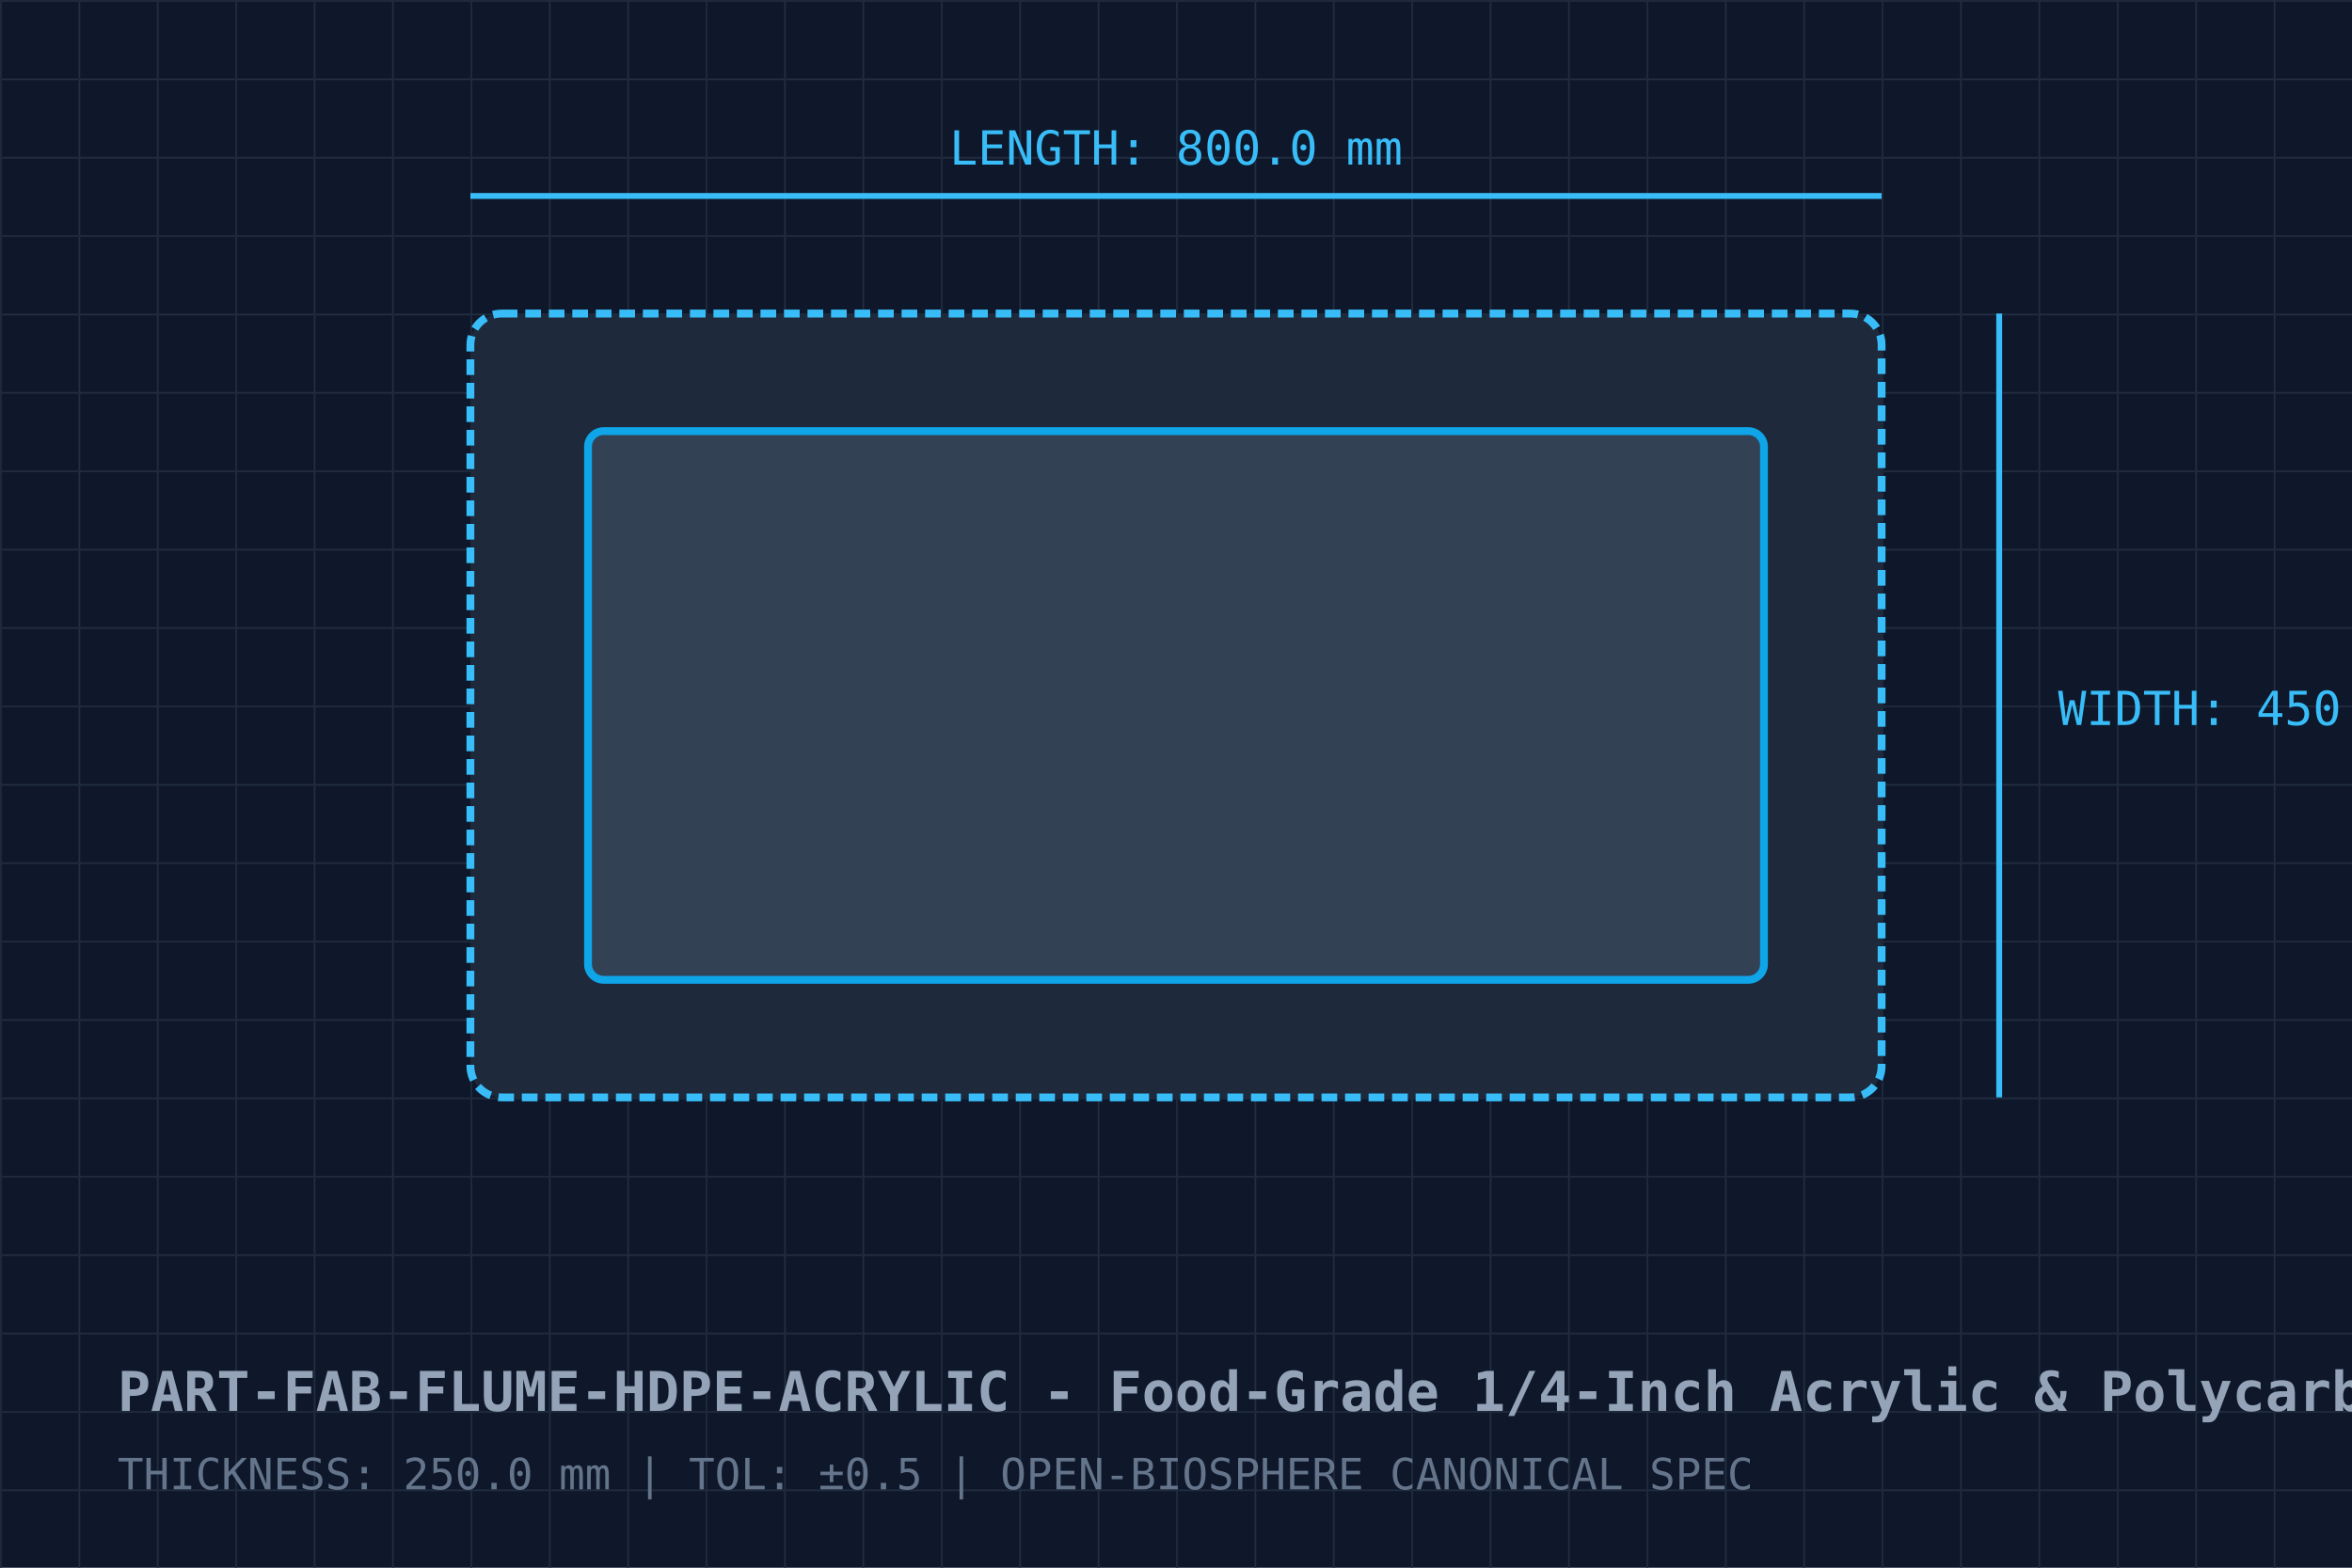
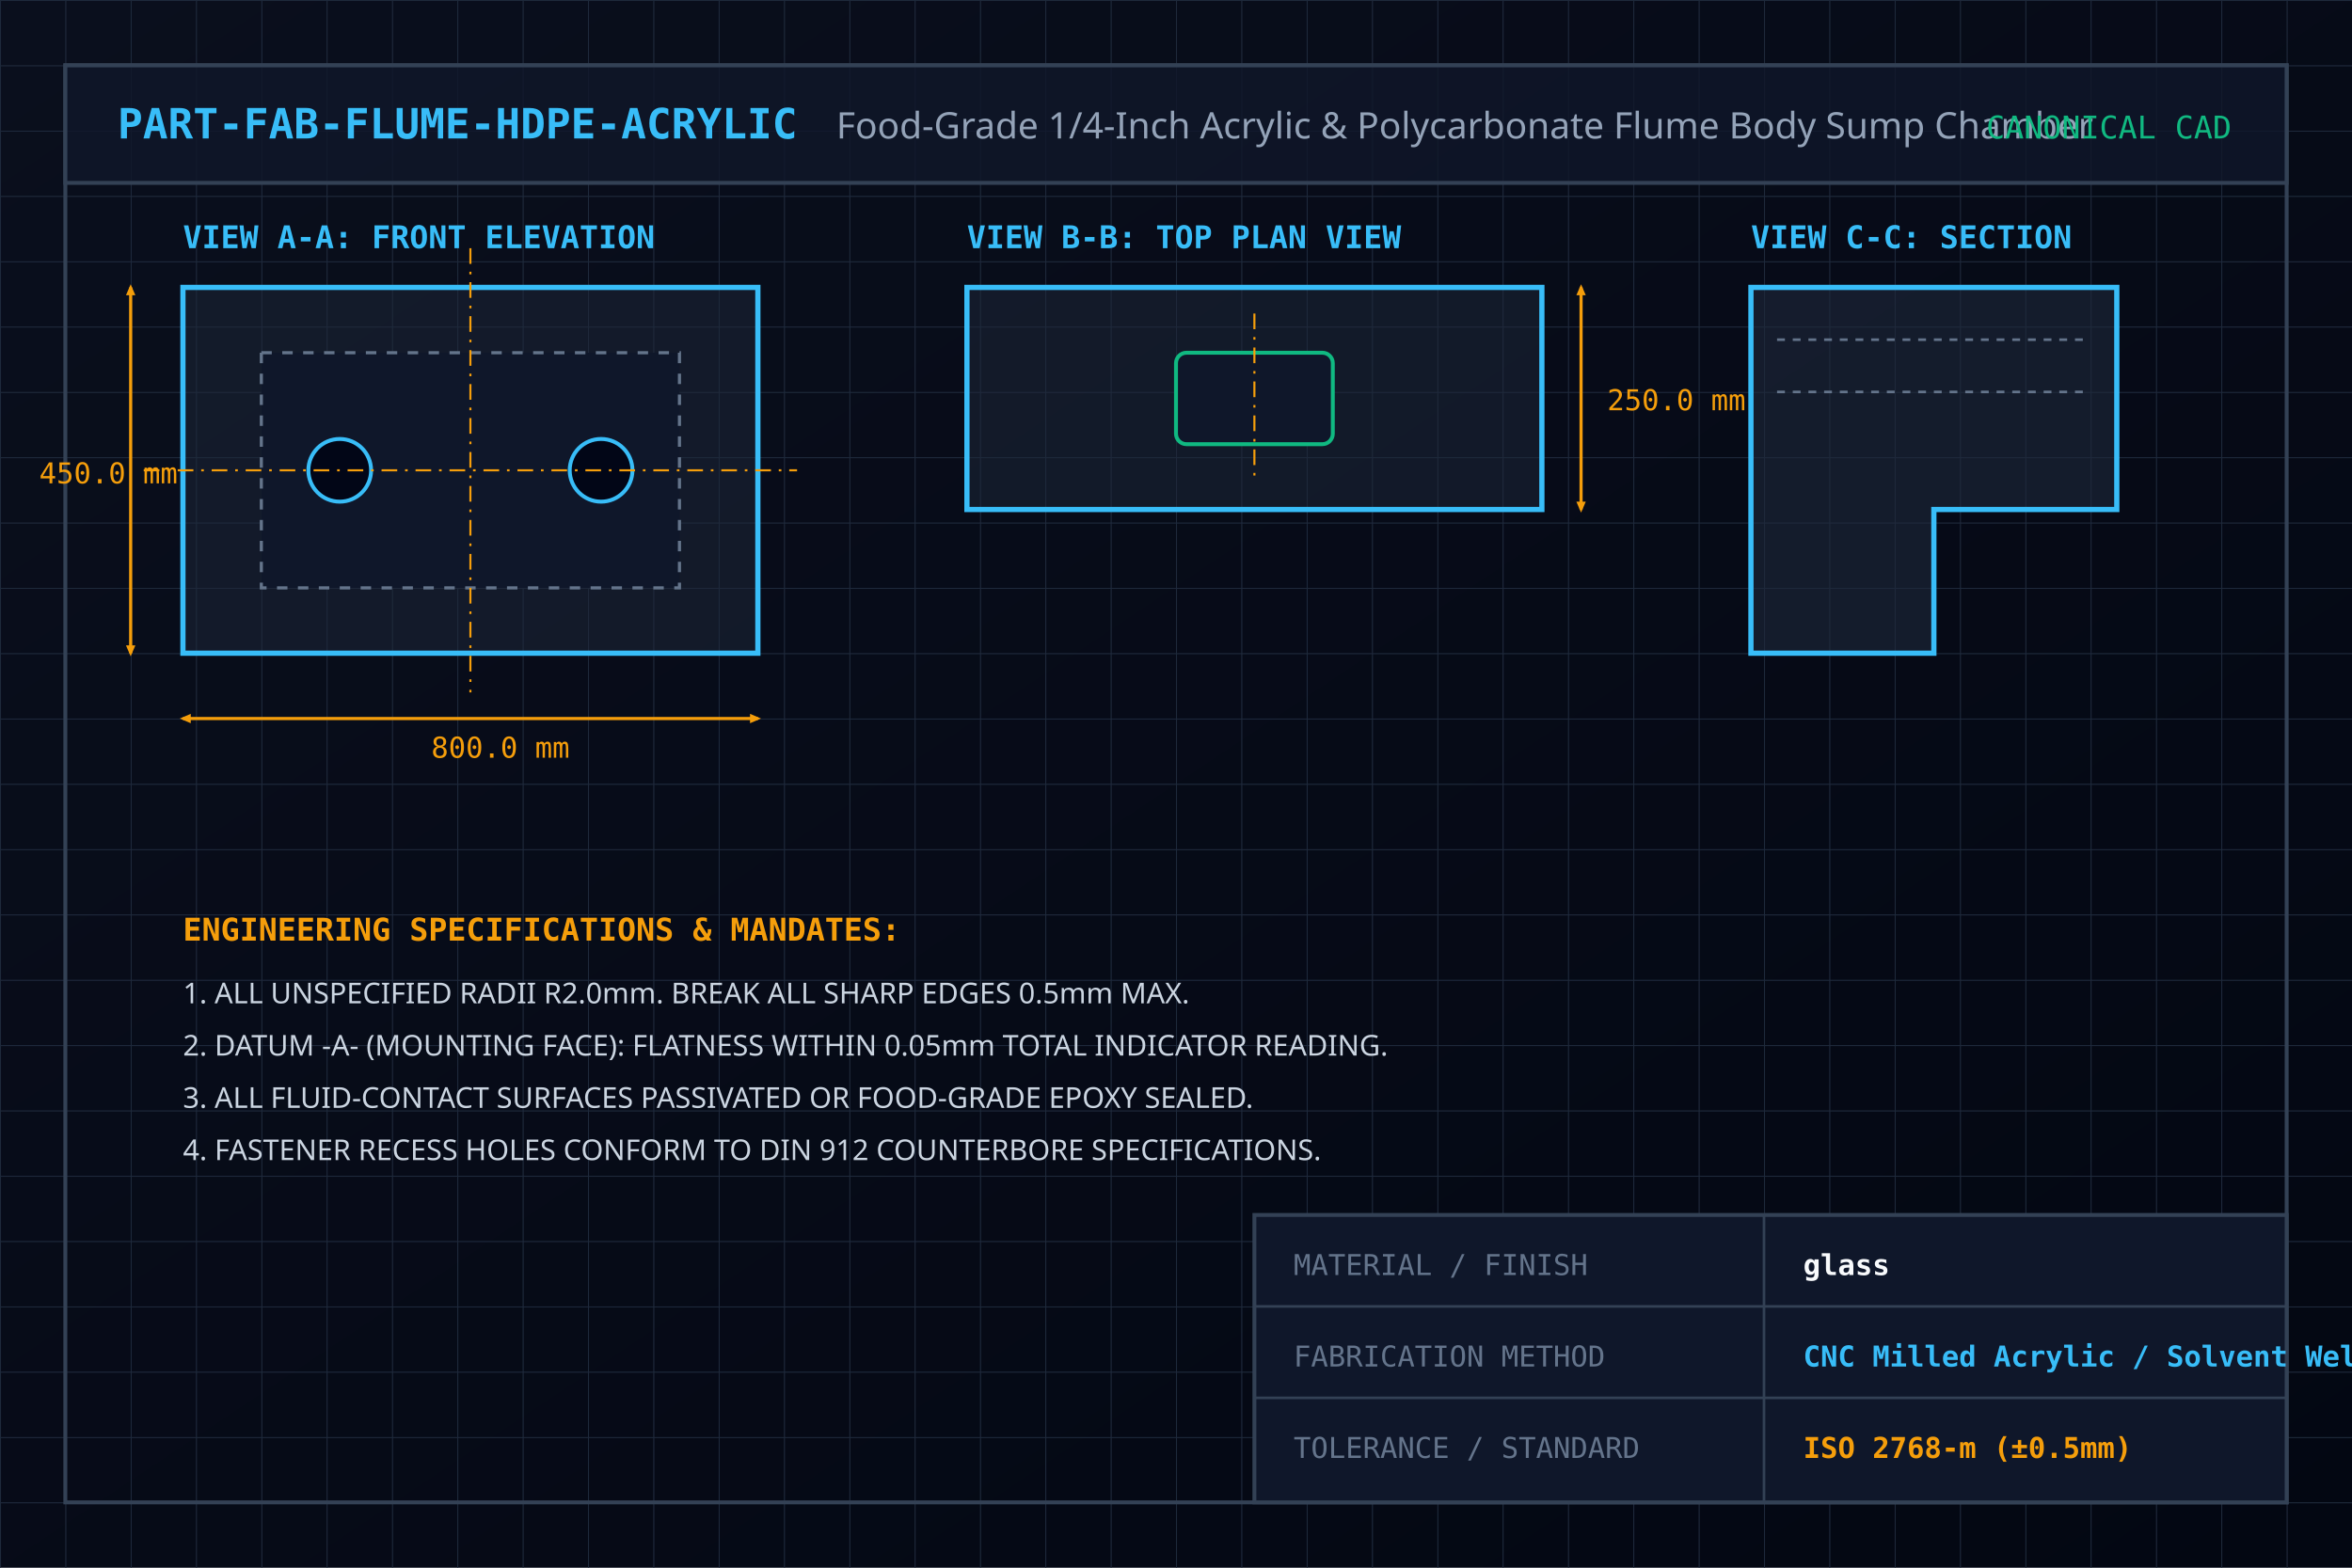
- <svg xmlns="http://www.w3.org/2000/svg" viewBox="0 0 600 400" width="100%" height="100%">
-   <rect width="600" height="400" fill="#0f172a" />
+ <svg xmlns="http://www.w3.org/2000/svg" viewBox="0 0 900 600" width="100%" height="100%">
  <defs>
-     <pattern id="grid-PART-FAB-FLUME-HDPE-ACRYLIC" width="20" height="20" patternUnits="userSpaceOnUse">
-       <path d="M 20 0 L 0 0 0 20" fill="none" stroke="#1e293b" stroke-width="1" />
+     <linearGradient id="bg" x1="0%" y1="0%" x2="100%" y2="100%">
+       <stop offset="0%" stop-color="#0a0f1d" />
+       <stop offset="100%" stop-color="#030712" />
+     </linearGradient>
+     <pattern id="grid" width="25" height="25" patternUnits="userSpaceOnUse">
+       <path d="M 25 0 L 0 0 0 25" fill="none" stroke="#1e293b" stroke-width="0.75" />
    </pattern>
+     <marker id="arrow" viewBox="0 0 10 10" refX="5" refY="5" markerWidth="6" markerHeight="6" orient="auto-start-reverse">
+       <path d="M 0 1.5 L 8 5 L 0 8.5 z" fill="#38bdf8" />
+     </marker>
+     <marker id="dim-arrow" viewBox="0 0 10 10" refX="5" refY="5" markerWidth="5" markerHeight="5" orient="auto-start-reverse">
+       <path d="M 0 2 L 7 5 L 0 8 z" fill="#f59e0b" />
+     </marker>
  </defs>
-   <rect width="600" height="400" fill="url(#grid-PART-FAB-FLUME-HDPE-ACRYLIC)" />
-   <rect x="120" y="80" width="360" height="200" rx="8" fill="#1e293b" stroke="#38bdf8" stroke-width="2" stroke-dasharray="4,2" />
-   <rect x="150" y="110" width="300" height="140" rx="4" fill="#334155" stroke="#0ea5e9" stroke-width="2" />
-   <line x1="120" y1="50" x2="480" y2="50" stroke="#38bdf8" stroke-width="1.5" marker-start="url(#arrow)" marker-end="url(#arrow)" />
-   <text x="300" y="42" fill="#38bdf8" font-family="monospace" font-size="12" text-anchor="middle">LENGTH: 800.0 mm</text>
-   <line x1="510" y1="80" x2="510" y2="280" stroke="#38bdf8" stroke-width="1.5" />
-   <text x="525" y="185" fill="#38bdf8" font-family="monospace" font-size="12">WIDTH: 450.0 mm</text>
-   <text x="30" y="360" fill="#94a3b8" font-family="monospace" font-size="14" font-weight="bold">PART-FAB-FLUME-HDPE-ACRYLIC - Food-Grade 1/4-Inch Acrylic &amp; Polycarbonate Flume Body Sump Chamber</text>
-   <text x="30" y="380" fill="#64748b" font-family="monospace" font-size="11">THICKNESS: 250.0 mm | TOL: ±0.5 | OPEN-BIOSPHERE CANONICAL SPEC</text>
+   <rect width="100%" height="100%" fill="url(#bg)" />
+   <rect width="100%" height="100%" fill="url(#grid)" />
+   <rect x="25" y="25" width="850" height="550" fill="none" stroke="#334155" stroke-width="1.5" />
+   <rect x="25" y="25" width="850" height="45" fill="#0f172a" fill-opacity="0.8" stroke="#334155" stroke-width="1.5" />
+   <text x="45" y="53" font-family="monospace" font-size="16" font-weight="bold" fill="#38bdf8">PART-FAB-FLUME-HDPE-ACRYLIC</text>
+   <text x="320" y="53" font-family="sans-serif" font-size="14" font-weight="500" fill="#94a3b8">Food-Grade 1/4-Inch Acrylic &amp; Polycarbonate Flume Body Sump Chamber</text>
+   <text x="760" y="53" font-family="monospace" font-size="12" fill="#10b981">CANONICAL CAD</text>
+   <rect x="480" y="465" width="395" height="110" fill="#0f172a" stroke="#334155" stroke-width="1.5" />
+   <line x1="480" y1="500" x2="875" y2="500" stroke="#334155" stroke-width="1" />
+   <line x1="480" y1="535" x2="875" y2="535" stroke="#334155" stroke-width="1" />
+   <line x1="675" y1="465" x2="675" y2="575" stroke="#334155" stroke-width="1" />
+   <text x="495" y="488" font-family="monospace" font-size="11" fill="#64748b">MATERIAL / FINISH</text>
+   <text x="690" y="488" font-family="monospace" font-size="11" font-weight="bold" fill="#f8fafc">glass</text>
+   <text x="495" y="523" font-family="monospace" font-size="11" fill="#64748b">FABRICATION METHOD</text>
+   <text x="690" y="523" font-family="monospace" font-size="11" font-weight="bold" fill="#38bdf8">CNC Milled Acrylic / Solvent Welded</text>
+   <text x="495" y="558" font-family="monospace" font-size="11" fill="#64748b">TOLERANCE / STANDARD</text>
+   <text x="690" y="558" font-family="monospace" font-size="11" font-weight="bold" fill="#f59e0b">ISO 2768-m (±0.5mm)</text>
+   <g transform="translate(70, 110)">
+     <text x="0" y="-15" font-family="monospace" font-size="12" font-weight="bold" fill="#38bdf8">VIEW A-A: FRONT ELEVATION</text>
+     <rect x="0" y="0" width="220" height="140" fill="#1e293b" fill-opacity="0.5" stroke="#38bdf8" stroke-width="2" />
+     <rect x="30" y="25" width="160" height="90" fill="#0f172a" stroke="#64748b" stroke-dasharray="4,4" stroke-width="1.2" />
+     <circle cx="60" cy="70" r="12" fill="#020617" stroke="#38bdf8" stroke-width="1.5" />
+     <circle cx="160" cy="70" r="12" fill="#020617" stroke="#38bdf8" stroke-width="1.5" />
+     <line x1="-15" y1="70" x2="235" y2="70" stroke="#f59e0b" stroke-width="0.8" stroke-dasharray="6,3,1,3" />
+     <line x1="110" y1="-15" x2="110" y2="155" stroke="#f59e0b" stroke-width="0.8" stroke-dasharray="6,3,1,3" />
+     <line x1="0" y1="165" x2="220" y2="165" stroke="#f59e0b" stroke-width="1.2" marker-start="url(#dim-arrow)" marker-end="url(#dim-arrow)" />
+     <text x="95" y="180" font-family="monospace" font-size="11" fill="#f59e0b">800.0 mm</text>
+     <line x1="-20" y1="0" x2="-20" y2="140" stroke="#f59e0b" stroke-width="1.2" marker-start="url(#dim-arrow)" marker-end="url(#dim-arrow)" />
+     <text x="-55" y="75" font-family="monospace" font-size="11" fill="#f59e0b">450.0 mm</text>
+   </g>
+   <g transform="translate(370, 110)">
+     <text x="0" y="-15" font-family="monospace" font-size="12" font-weight="bold" fill="#38bdf8">VIEW B-B: TOP PLAN VIEW</text>
+     <rect x="0" y="0" width="220" height="85" fill="#1e293b" fill-opacity="0.5" stroke="#38bdf8" stroke-width="2" />
+     <rect x="80" y="25" width="60" height="35" rx="4" fill="#0f172a" stroke="#10b981" stroke-width="1.5" />
+     <line x1="110" y1="10" x2="110" y2="75" stroke="#f59e0b" stroke-width="0.8" stroke-dasharray="6,3,1,3" />
+     <line x1="235" y1="0" x2="235" y2="85" stroke="#f59e0b" stroke-width="1.2" marker-start="url(#dim-arrow)" marker-end="url(#dim-arrow)" />
+     <text x="245" y="47" font-family="monospace" font-size="11" fill="#f59e0b">250.0 mm</text>
+   </g>
+   <g transform="translate(670, 110)">
+     <text x="0" y="-15" font-family="monospace" font-size="12" font-weight="bold" fill="#38bdf8">VIEW C-C: SECTION</text>
+     <path d="M 0 0 L 140 0 L 140 85 L 70 85 L 70 140 L 0 140 Z" fill="#1e293b" fill-opacity="0.6" stroke="#38bdf8" stroke-width="2" />
+     <line x1="10" y1="20" x2="130" y2="20" stroke="#64748b" stroke-dasharray="3,3" stroke-width="1" />
+     <line x1="10" y1="40" x2="130" y2="40" stroke="#64748b" stroke-dasharray="3,3" stroke-width="1" />
+   </g>
+   <g transform="translate(70, 360)">
+     <text x="0" y="0" font-family="monospace" font-size="12" font-weight="bold" fill="#f59e0b">ENGINEERING SPECIFICATIONS &amp; MANDATES:</text>
+     <text x="0" y="24" font-family="sans-serif" font-size="11" fill="#cbd5e1">1. ALL UNSPECIFIED RADII R2.0mm. BREAK ALL SHARP EDGES 0.5mm MAX.</text>
+     <text x="0" y="44" font-family="sans-serif" font-size="11" fill="#cbd5e1">2. DATUM -A- (MOUNTING FACE): FLATNESS WITHIN 0.05mm TOTAL INDICATOR READING.</text>
+     <text x="0" y="64" font-family="sans-serif" font-size="11" fill="#cbd5e1">3. ALL FLUID-CONTACT SURFACES PASSIVATED OR FOOD-GRADE EPOXY SEALED.</text>
+     <text x="0" y="84" font-family="sans-serif" font-size="11" fill="#cbd5e1">4. FASTENER RECESS HOLES CONFORM TO DIN 912 COUNTERBORE SPECIFICATIONS.</text>
+   </g>
</svg>
